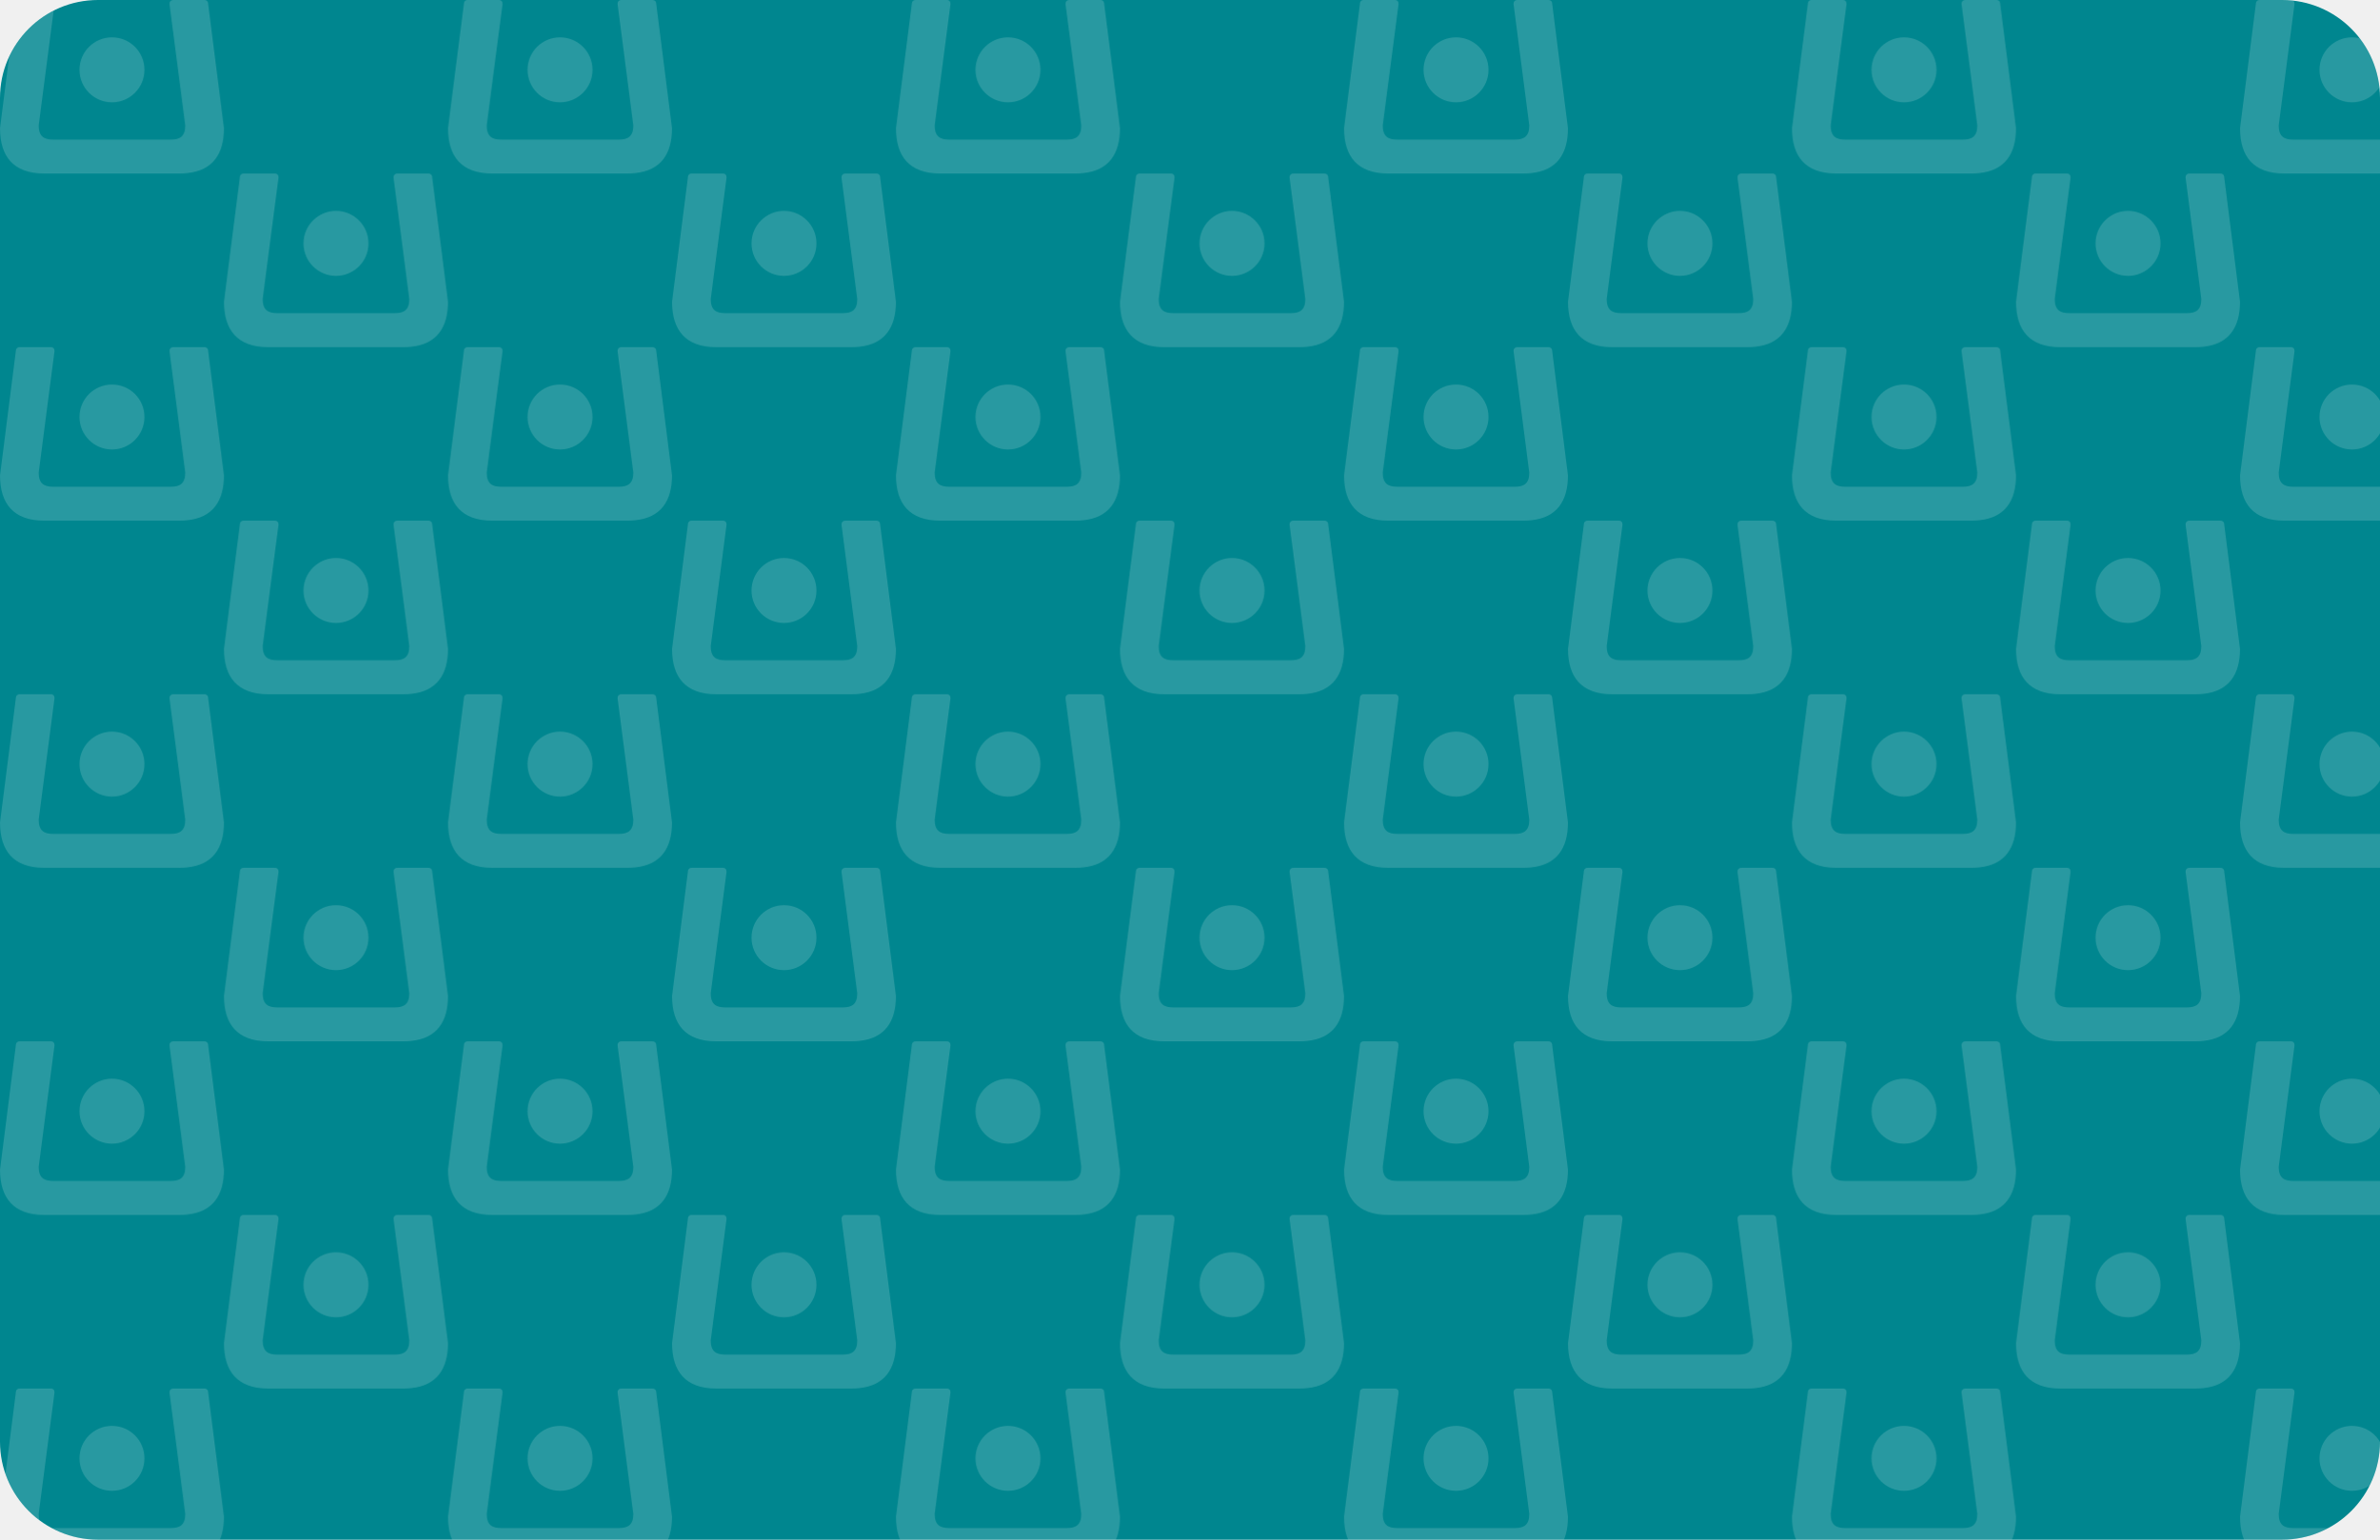
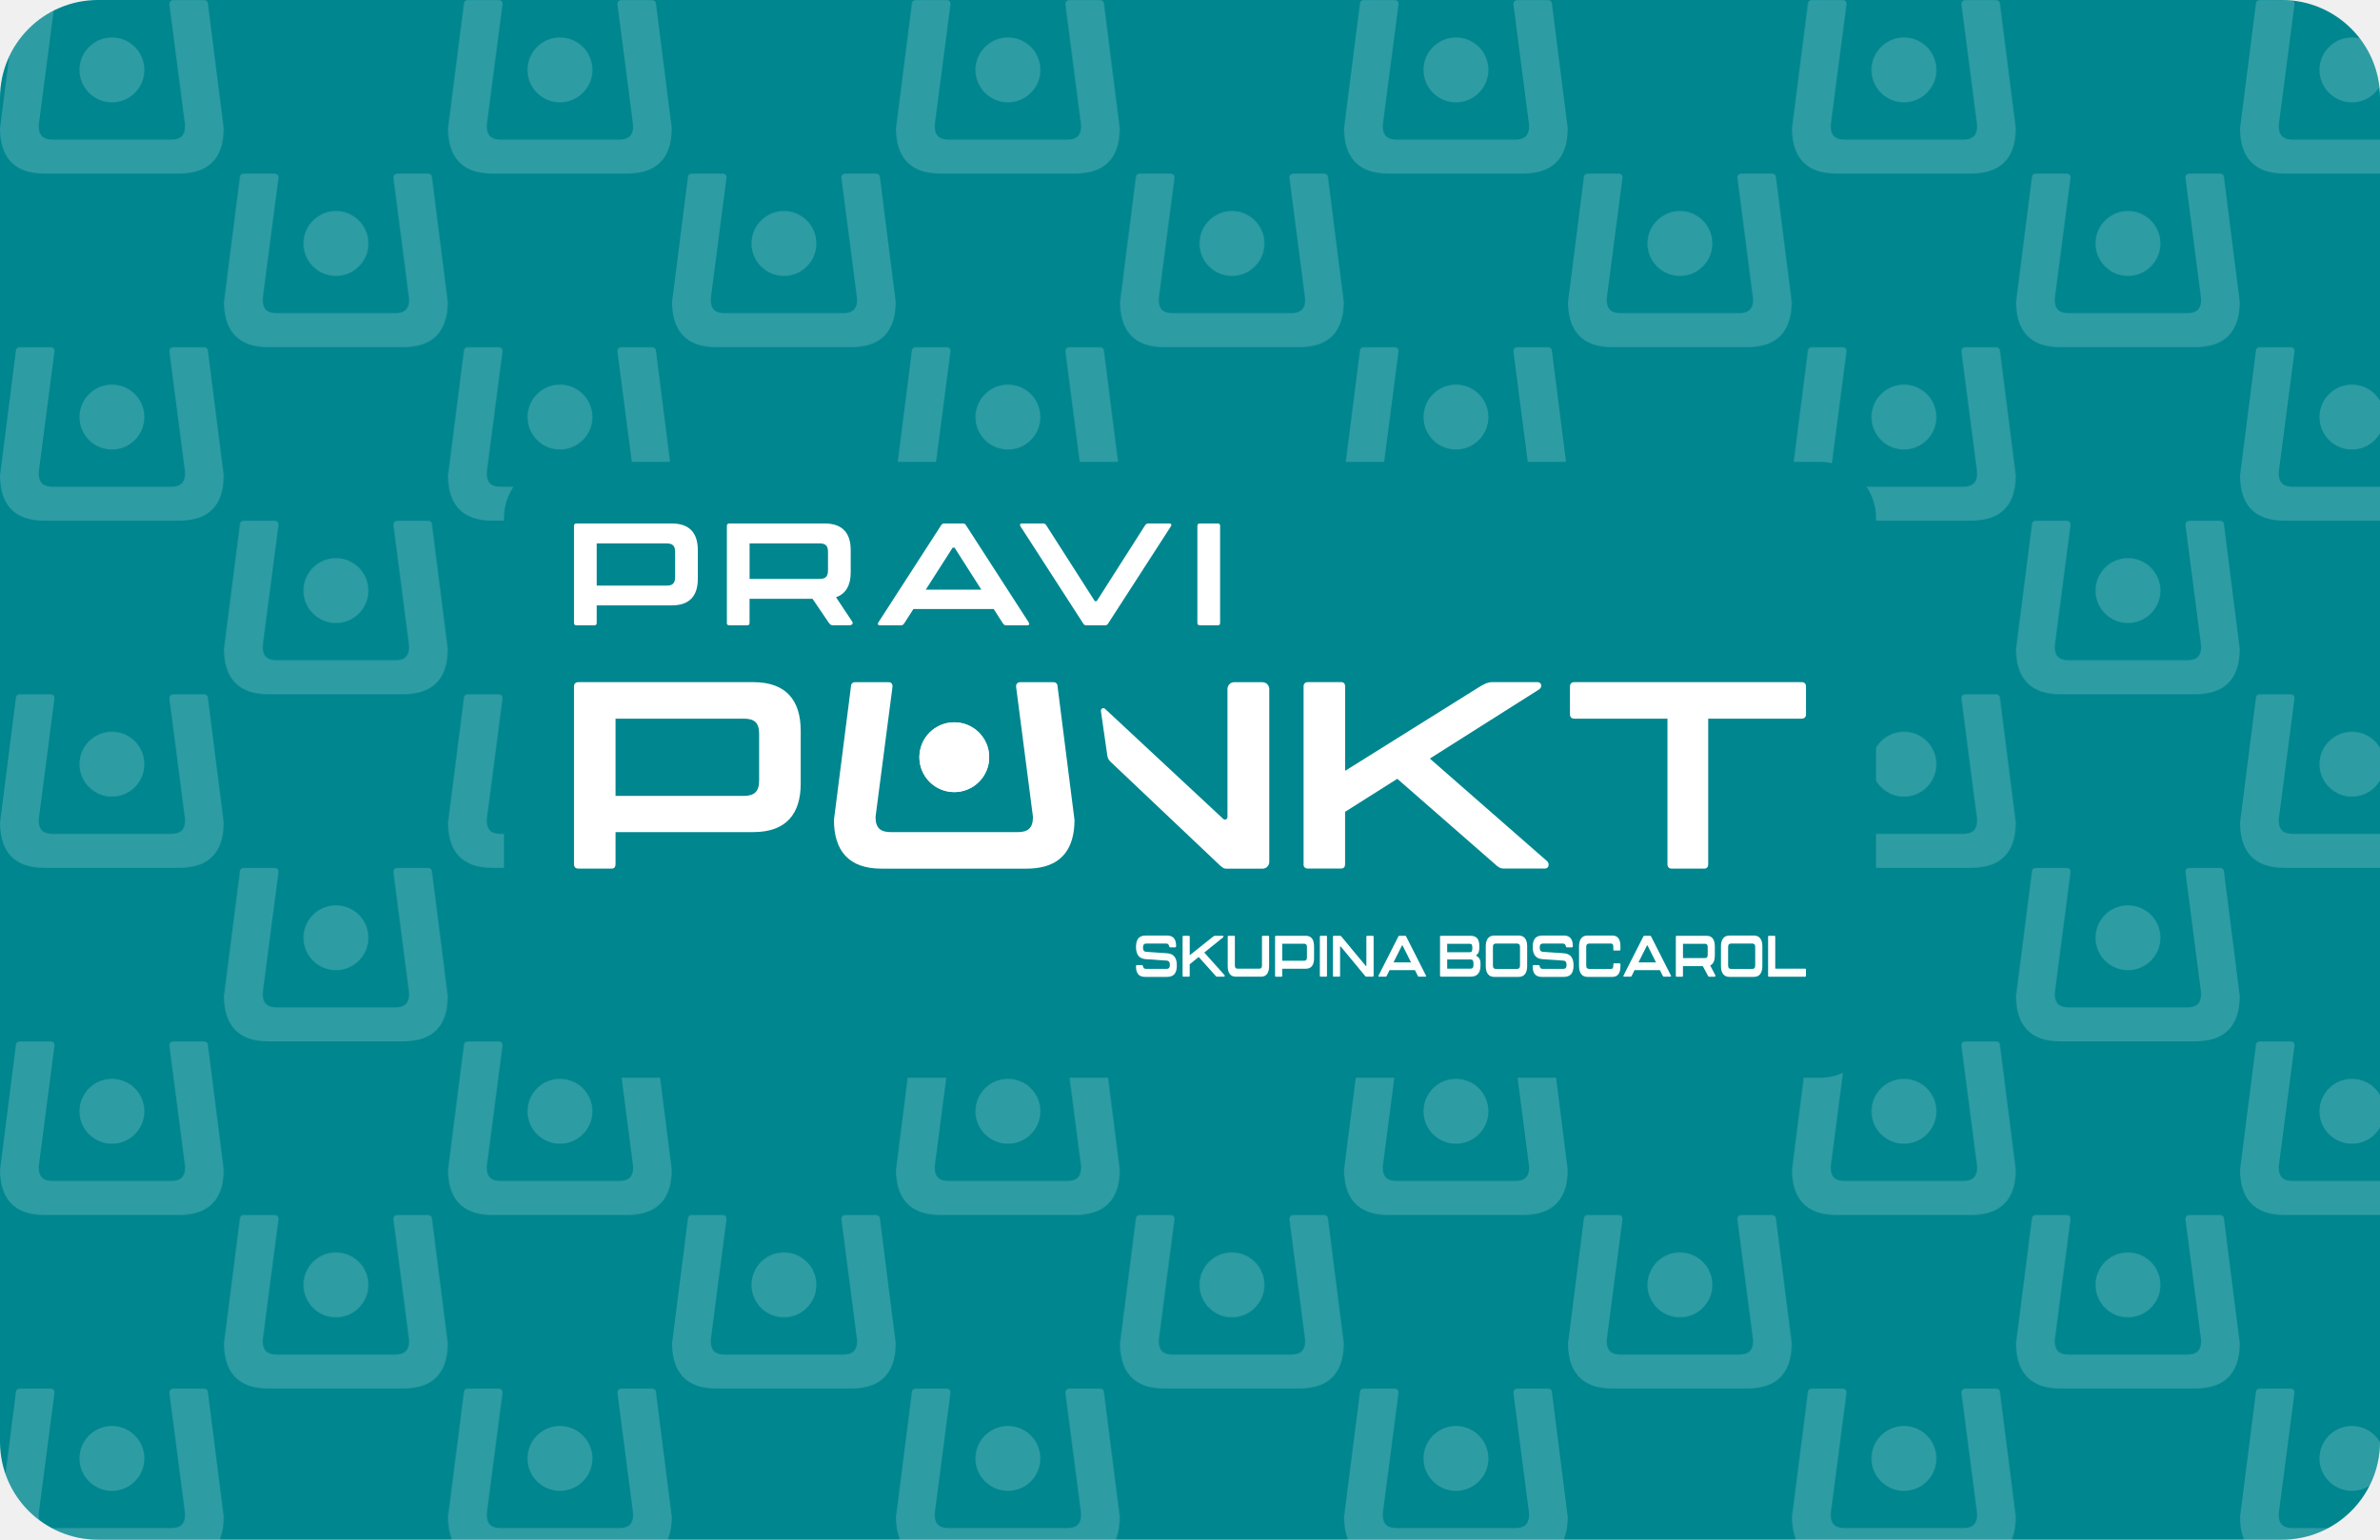
<svg xmlns="http://www.w3.org/2000/svg" xmlns:xlink="http://www.w3.org/1999/xlink" width="85mm" height="55mm" viewBox="0 0 85 55">
  <defs>
-     <symbol id="wm" viewBox="150 550.29 900 136.22" preserveAspectRatio="xMidYMid meet">
-       <path d="M 180.35 576.95 L 180.35 633.39 L 273.96 633.39 C 281.55 633.39 285.25 630.47 285.25 622.10 L 285.25 588.04 C 285.25 579.67 281.55 576.95 273.96 576.95 Z M 150 683.40 L 150 553.40 C 150 551.46 151.16 550.29 153.11 550.29 L 280.97 550.29 C 305.10 550.29 315.61 563.71 315.61 585.90 L 315.61 624.43 C 315.61 646.42 305.10 659.85 280.97 659.85 L 180.35 659.85 L 180.35 683.40 C 180.35 685.35 179.38 686.51 177.44 686.51 L 153.11 686.51 C 151.16 686.51 150 685.35 150 683.40 " />
-       <path d="M 500.18 550.29 L 476.05 550.29 C 474.11 550.29 472.94 551.46 472.94 553.40 L 485.30 648.76 C 485.30 657.13 481.41 659.85 474.01 659.85 L 381.58 659.85 C 374.18 659.85 370.29 657.13 370.29 648.76 L 382.71 553.40 C 382.71 551.46 381.73 550.29 379.79 550.29 L 355.46 550.29 C 353.51 550.29 352.35 551.46 352.35 553.40 L 339.93 650.90 C 339.93 673.08 350.44 686.51 374.57 686.51 L 481.02 686.51 C 483.10 686.51 485.04 686.38 486.92 686.18 C 506.85 684.10 515.66 671.17 515.66 650.90 L 503.30 553.40 C 503.30 551.46 502.13 550.29 500.18 550.29 " />
-       <path d="M 653 550.29 L 632.30 550.29 C 629.58 550.29 627.37 552.5 627.37 555.21 L 627.37 648.89 C 627.37 649.89 626.56 650.71 625.56 650.71 C 625.10 650.71 624.66 650.53 624.32 650.22 L 537.93 569.74 C 536.68 568.57 534.65 569.63 534.90 571.33 L 539.62 604.07 C 539.85 605.67 540.62 607.15 541.79 608.26 L 621.87 684.12 C 621.90 684.16 621.94 684.20 621.99 684.23 C 623.69 685.57 624.48 686.51 626.40 686.51 L 653 686.51 C 655.72 686.51 657.92 684.31 657.92 681.58 L 657.92 555.21 C 657.92 552.49 655.72 550.29 653 550.29 " />
-       <path d="M 682.97 683.40 L 682.97 553.40 C 682.97 551.46 684.14 550.29 686.08 550.29 L 710.41 550.29 C 712.35 550.29 713.33 551.46 713.33 553.40 L 713.33 615.09 L 811.02 553.98 C 813.94 552.23 817.05 550.29 820.75 550.29 L 854.03 550.29 C 856.56 550.29 857.92 553.79 854.81 555.74 L 775.21 606.14 L 861.03 681.26 C 862.59 682.82 862.40 686.51 859.28 686.51 L 829.51 686.51 C 826.40 686.51 825.03 685.35 822.70 683.21 L 751.47 620.93 L 713.33 645.06 L 713.33 683.40 C 713.33 685.35 712.35 686.51 710.41 686.51 L 686.08 686.51 C 684.14 686.51 682.97 685.35 682.97 683.40 " />
-       <path d="M 948.80 683.40 L 948.80 576.95 L 880.68 576.95 C 878.74 576.95 877.57 575.78 877.57 573.83 L 877.57 553.40 C 877.57 551.46 878.74 550.29 880.68 550.29 L 1046.88 550.29 C 1048.83 550.29 1050 551.46 1050 553.40 L 1050 573.83 C 1050 575.78 1048.83 576.95 1046.88 576.95 L 978.57 576.95 L 978.57 683.40 C 978.57 685.35 977.60 686.51 975.66 686.51 L 951.91 686.51 C 949.96 686.51 948.80 685.35 948.80 683.40 " />
-       <path d="M 453.30 605.11 C 453.30 619.19 441.88 630.61 427.80 630.61 C 413.71 630.61 402.30 619.19 402.30 605.11 C 402.30 591.03 413.71 579.61 427.80 579.61 C 441.88 579.61 453.30 591.03 453.30 605.11 " />
+     <symbol id="lg-pos" viewBox="0 0 394.69 145.29">
+       <path d="M0,109.22v-57.01c0-.85.51-1.37,1.37-1.37h56.07c10.58,0,15.19,5.89,15.19,15.62v16.9c0,9.64-4.61,15.53-15.19,15.53H13.31v10.33c0,.85-.43,1.37-1.28,1.37H1.37c-.85,0-1.37-.51-1.37-1.37ZM13.31,62.54v24.75h41.05c3.33,0,4.95-1.28,4.95-4.95v-14.94c0-3.67-1.62-4.86-4.95-4.86H13.31Z" fill="#000" />
+       <path d="M233.73,109.22v-57.01c0-.85.51-1.37,1.37-1.37h10.67c.85,0,1.28.51,1.28,1.37v27.05l42.84-26.8c1.28-.77,2.65-1.62,4.27-1.62h14.59c1.11,0,1.71,1.54.34,2.39l-34.91,22.1,37.64,32.94c.68.68.6,2.3-.77,2.3h-13.06c-1.37,0-1.96-.51-2.99-1.45l-31.24-27.31-16.73,10.58v16.81c0,.85-.43,1.37-1.28,1.37h-10.67c-.85,0-1.37-.51-1.37-1.37Z" fill="#000" />
+       <path d="M350.31,109.22v-46.68h-29.87c-.85,0-1.37-.51-1.37-1.37v-8.96c0-.85.51-1.37,1.37-1.37h72.88c.85,0,1.37.51,1.37,1.37v8.96c0,.85-.51,1.37-1.37,1.37h-29.96v46.68c0,.85-.43,1.37-1.28,1.37h-10.41c-.85,0-1.37-.51-1.37-1.37Z" fill="#000" />
+       <path d="M220.59,50.85h-9.08c-1.19,0-2.16.97-2.16,2.16v41.08c0,.44-.36.8-.8.8h0c-.2,0-.4-.08-.54-.21l-37.88-35.29c-.55-.51-1.44-.05-1.33.7l2.07,14.36c.1.7.44,1.35.95,1.84l35.12,33.27s.04.03.05.05c.75.59,1.09,1,1.93,1h11.66c1.19,0,2.16-.97,2.16-2.16v-55.42c0-1.19-.97-2.16-2.16-2.16Z" fill="#000" />
+       <path d="M0,31.88V.75c0-.47.28-.75.75-.75h30.62c5.78,0,8.3,3.22,8.3,8.53v9.23c0,5.27-2.52,8.48-8.3,8.48H7.27v5.64c0,.47-.23.75-.7.75H.75c-.47,0-.75-.28-.75-.75ZM7.27,6.39v13.52h22.42c1.82,0,2.7-.7,2.7-2.7v-8.16c0-2-.89-2.66-2.7-2.66H7.27Z" fill="#000" />
+       <path d="M48.98,31.88V.75c0-.47.28-.75.75-.75h30.62c5.78,0,8.3,3.22,8.3,8.53v7.08c0,4.05-1.44,6.9-4.71,8.02l5.17,7.78c.47.65-.09,1.21-.89,1.21h-5.27c-.61,0-.93-.28-1.31-.79l-5.22-7.69h-20.18v7.74c0,.47-.23.75-.7.75h-5.83c-.47,0-.75-.28-.75-.75ZM56.25,6.39v11.37h22.42c1.82,0,2.7-.7,2.7-2.66v-6.06c0-2-.89-2.66-2.7-2.66h-22.42Z" fill="#000" />
+       <path d="M124.67,0c.51,0,.75.28,1.03.75l19.95,30.9c.42.61.09.98-.37.98h-6.9c-.51,0-.79-.33-1.12-.84l-2.8-4.38h-25.73l-2.8,4.38c-.33.51-.56.84-1.12.84h-6.9c-.47,0-.79-.37-.37-.98L117.5.75c.28-.47.56-.75,1.03-.75h6.15ZM112.7,21.21h17.8l-8.58-13.47h-.61l-8.62,13.47Z" fill="#000" />
+       <path d="M163.03,31.88L143.08.98c-.42-.61-.09-.98.37-.98h6.9c.56,0,.79.33,1.12.84l15.38,24.05h.61L182.79.84c.33-.51.61-.84,1.12-.84h6.9c.47,0,.79.37.37.98l-19.95,30.9c-.28.47-.51.75-1.03.75h-6.15c-.47,0-.75-.28-1.03-.75Z" fill="#000" />
+       <path d="M199.71,31.88V.75c0-.47.28-.75.75-.75h5.83c.47,0,.7.28.7.75v31.13c0,.47-.23.75-.7.75h-5.83c-.47,0-.75-.28-.75-.75Z" fill="#000" />
+       <path d="M153.57,50.85h-10.58c-.85,0-1.37.51-1.37,1.37l5.42,41.82c0,3.67-1.71,4.86-4.95,4.86h-40.54c-3.24,0-4.95-1.19-4.95-4.86l5.45-41.82c0-.85-.43-1.37-1.28-1.37h-10.67c-.85,0-1.37.51-1.37,1.37l-5.45,42.76c0,9.73,4.61,15.62,15.19,15.62h46.68c.91,0,1.76-.06,2.59-.15,8.74-.91,12.6-6.58,12.6-15.47l-5.42-42.76c0-.85-.51-1.37-1.37-1.37Z" fill="#00868f" />
+       <circle cx="121.83" cy="74.89" r="11.18" fill="#00868f" />
+       <circle cx="121.83" cy="74.89" r="11.18" fill="#00868f" />
+       <path d="M180.04,141.92c0-.28.12-.43.37-.43h1.47c.25,0,.37.15.41.43.1.54.47.8.94.8h6.6c.69,0,1.06-.36,1.06-1.22,0-.66-.1-1.4-1.1-1.44l-6.6-.45c-2.25-.15-3.14-1.59-3.14-3.89,0-2.64,1.06-3.69,3.2-3.69h6.71c2.1,0,2.94,1.22,2.94,3.37,0,.28-.12.43-.37.43h-1.47c-.25,0-.37-.15-.41-.43-.1-.54-.47-.8-.94-.8h-6.36c-.69,0-1.06.36-1.06,1.22,0,.66.1,1.4,1.1,1.44l6.6.45c2.25.15,3.14,1.59,3.14,3.87,0,2.66-1.06,3.71-3.2,3.71h-6.95c-2.1,0-2.94-1.22-2.94-3.37Z" fill="#00868f" />
+       <path d="M194.97,144.92v-12.5c0-.19.09-.3.23-.3h1.84c.15,0,.22.11.22.3v5.93l7.37-5.88c.22-.17.46-.36.73-.36h2.51c.19,0,.29.34.06.52l-6.01,4.85,6.48,7.23c.12.15.1.51-.13.51h-2.25c-.24,0-.34-.11-.51-.32l-5.38-5.99-2.88,2.32v3.69c0,.19-.07.3-.22.3h-1.84c-.15,0-.23-.11-.23-.3Z" fill="#00868f" />
+       <path d="M209.43,141.79v-9.38c0-.19.09-.3.23-.3h1.84c.15,0,.22.11.22.3v9.17c0,.8.29,1.07.85,1.07h6.98c.56,0,.85-.26.85-1.07v-9.17c0-.19.07-.3.22-.3h1.84c.15,0,.23.11.23.3v9.38c0,2.13-.79,3.43-2.61,3.43h-8.04c-1.82,0-2.61-1.29-2.61-3.43Z" fill="#00868f" />
+       <path d="M224.6,144.92v-12.5c0-.19.09-.3.23-.3h9.65c1.82,0,2.61,1.29,2.61,3.43v3.71c0,2.12-.79,3.41-2.61,3.41h-7.59v2.27c0,.19-.07.3-.22.3h-1.84c-.15,0-.23-.11-.23-.3ZM226.89,134.68v5.43h7.07c.57,0,.85-.28.85-1.09v-3.28c0-.8-.28-1.07-.85-1.07h-7.07Z" fill="#00868f" />
+       <path d="M238.94,144.92v-12.5c0-.19.09-.3.23-.3h1.84c.15,0,.22.11.22.3v12.5c0,.19-.07.3-.22.3h-1.84c-.15,0-.23-.11-.23-.3Z" fill="#00868f" />
+       <path d="M243.14,144.92v-12.5c0-.19.09-.3.23-.3h2.14c.13,0,.21.09.32.22l7.83,9.43h.19v-9.36c0-.19.09-.3.24-.3h1.84c.15,0,.24.11.24.3v12.5c0,.19-.09.3-.24.3h-2.14c-.15,0-.21-.09-.34-.22l-7.81-9.43h-.21v9.36c0,.19-.07.3-.22.3h-1.84c-.15,0-.23-.11-.23-.3Z" fill="#00868f" />
+       <path d="M266.31,132.11c.16,0,.24.11.32.3l6.29,12.41c.13.24.03.39-.12.39h-2.17c-.16,0-.25-.13-.35-.34l-.88-1.76h-8.11l-.88,1.76c-.1.21-.18.34-.35.34h-2.17c-.15,0-.25-.15-.12-.39l6.29-12.41c.09-.19.18-.3.32-.3h1.94ZM262.54,140.63h5.61l-2.7-5.41h-.19l-2.72,5.41Z" fill="#00868f" />
+       <path d="M277.45,144.93v-12.54c0-.19.07-.28.22-.28h9.53c1.95,0,2.84,1.05,2.84,3.37v.34c0,1.2-.25,2.04-.97,2.49v.24c.91.45,1.34,1.24,1.34,2.28v.79c0,2.26-.94,3.59-3.11,3.59h-9.62c-.15,0-.22-.09-.22-.28ZM279.74,134.68v2.7h7.15c.5,0,.9-.09.9-1.16v-.39c0-1.12-.4-1.14-.88-1.14h-7.17ZM279.74,139.69v2.96h7.39c.69,0,1.03-.26,1.03-1.12v-.69c0-.82-.34-1.14-1.03-1.14h-7.39Z" fill="#00868f" />
+       <path d="M292.1,141.86v-6.4c0-2.13.91-3.43,2.73-3.43h7.8c1.82,0,2.73,1.29,2.73,3.43v6.4c0,2.13-.91,3.43-2.73,3.43h-7.8c-1.82,0-2.73-1.29-2.73-3.43ZM302.1,142.73c.57,0,.97-.26.97-1.07v-5.99c0-.8-.4-1.07-.97-1.07h-6.74c-.57,0-.97.26-.97,1.07v5.99c0,.8.4,1.07.97,1.07h6.74Z" fill="#00868f" />
+       <path d="M307.13,141.92c0-.28.12-.43.37-.43h1.47c.25,0,.37.15.41.43.1.54.47.8.94.8h6.6c.69,0,1.06-.36,1.06-1.22,0-.66-.1-1.4-1.1-1.44l-6.6-.45c-2.25-.15-3.14-1.59-3.14-3.89,0-2.64,1.06-3.69,3.2-3.69h6.71c2.1,0,2.94,1.22,2.94,3.37,0,.28-.12.43-.37.43h-1.47c-.25,0-.37-.15-.41-.43-.1-.54-.47-.8-.94-.8h-6.36c-.69,0-1.06.36-1.06,1.22,0,.66.1,1.4,1.1,1.44l6.6.45c2.25.15,3.14,1.59,3.14,3.87,0,2.66-1.06,3.71-3.2,3.71h-6.95c-2.1,0-2.94-1.22-2.94-3.37Z" fill="#00868f" />
+       <path d="M321.98,141.86v-6.4c0-2.13.91-3.43,2.73-3.43h7.93c1.82,0,2.6,1.29,2.6,3.43v1.05c0,.21-.1.32-.26.32h-1.79c-.15,0-.23-.11-.23-.32v-.84c0-.8-.24-1.07-.79-1.07h-6.92c-.57,0-.97.26-.97,1.07v5.99c0,.8.4,1.07.97,1.07h6.92c.56,0,.79-.24.79-1.12v-.34c0-.21.09-.32.25-.32h1.78c.16,0,.26.11.26.32v.54c0,2.21-.78,3.48-2.6,3.48h-7.93c-1.82,0-2.73-1.29-2.73-3.43Z" fill="#00868f" />
+       <path d="M344.79,132.11c.16,0,.24.11.32.3l6.29,12.41c.13.24.03.39-.12.39h-2.17c-.16,0-.25-.13-.35-.34l-.88-1.76h-8.11l-.88,1.76c-.1.21-.18.34-.35.34h-2.17c-.15,0-.25-.15-.12-.39l6.29-12.41c.09-.19.18-.3.32-.3h1.94ZM341.02,140.63h5.61l-2.7-5.41h-.19l-2.72,5.41Z" fill="#00868f" />
+       <path d="M352.99,144.92v-12.5c0-.19.09-.3.23-.3h9.65c1.82,0,2.61,1.29,2.61,3.43v2.85c0,1.63-.46,2.77-1.48,3.22l1.63,3.13c.15.26-.03.49-.28.49h-1.66c-.19,0-.29-.11-.41-.32l-1.65-3.09h-6.36v3.11c0,.19-.07.3-.22.3h-1.84c-.15,0-.23-.11-.23-.3ZM355.28,134.68v4.57h7.07c.57,0,.85-.28.85-1.07v-2.43c0-.8-.28-1.07-.85-1.07h-7.07Z" fill="#00868f" />
+       <path d="M367.45,141.86v-6.4c0-2.13.91-3.43,2.73-3.43h7.8c1.82,0,2.73,1.29,2.73,3.43v6.4c0,2.13-.91,3.43-2.73,3.43h-7.8c-1.82,0-2.73-1.29-2.73-3.43ZM377.45,142.73c.57,0,.97-.26.97-1.07v-5.99c0-.8-.4-1.07-.97-1.07h-6.74c-.57,0-.97.26-.97,1.07v5.99c0,.8.4,1.07.97,1.07h6.74Z" fill="#00868f" />
+       <path d="M382.55,144.92v-12.5c0-.19.09-.3.23-.3h1.84c.15,0,.22.11.22.3v10.24h9.61c.15,0,.23.11.23.3v1.97c0,.19-.09.3-.23.3h-11.66c-.15,0-.23-.11-.23-.3Z" fill="#00868f" />
    </symbol>
-     <symbol id="ic" viewBox="339.93 550.29 175.73 136.22" preserveAspectRatio="xMidYMid meet">
-       <path d="M 500.18 550.29 L 476.05 550.29 C 474.11 550.29 472.94 551.46 472.94 553.40 L 485.30 648.76 C 485.30 657.13 481.41 659.85 474.01 659.85 L 381.58 659.85 C 374.18 659.85 370.29 657.13 370.29 648.76 L 382.71 553.40 C 382.71 551.46 381.73 550.29 379.79 550.29 L 355.46 550.29 C 353.51 550.29 352.35 551.46 352.35 553.40 L 339.93 650.90 C 339.93 673.08 350.44 686.51 374.57 686.51 L 481.02 686.51 C 483.10 686.51 485.04 686.38 486.92 686.18 C 506.85 684.10 515.66 671.17 515.66 650.90 L 503.30 553.40 C 503.30 551.46 502.13 550.29 500.18 550.29 " />
-       <path d="M 453.30 605.11 C 453.30 619.19 441.88 630.61 427.80 630.61 C 413.71 630.61 402.30 619.19 402.30 605.11 C 402.30 591.03 413.71 579.61 427.80 579.61 C 441.88 579.61 453.30 591.03 453.30 605.11 " />
+     <symbol id="lg-neg" viewBox="0 0 394.69 145.29">
+       <path d="M0,109.22v-57.01c0-.85.51-1.37,1.37-1.37h56.07c10.58,0,15.19,5.89,15.19,15.62v16.9c0,9.64-4.61,15.53-15.19,15.53H13.31v10.33c0,.85-.43,1.37-1.28,1.37H1.37c-.85,0-1.37-.51-1.37-1.37ZM13.31,62.54v24.75h41.05c3.33,0,4.95-1.28,4.95-4.95v-14.94c0-3.67-1.62-4.86-4.95-4.86H13.31Z" fill="#fff" />
+       <path d="M233.73,109.22v-57.01c0-.85.51-1.37,1.37-1.37h10.67c.85,0,1.28.51,1.28,1.37v27.05l42.84-26.8c1.28-.77,2.65-1.62,4.27-1.62h14.59c1.11,0,1.71,1.54.34,2.39l-34.91,22.1,37.64,32.94c.68.68.6,2.3-.77,2.3h-13.06c-1.37,0-1.96-.51-2.99-1.45l-31.24-27.31-16.73,10.58v16.81c0,.85-.43,1.37-1.28,1.37h-10.67c-.85,0-1.37-.51-1.37-1.37Z" fill="#fff" />
+       <path d="M350.31,109.22v-46.68h-29.87c-.85,0-1.37-.51-1.37-1.37v-8.96c0-.85.51-1.37,1.37-1.37h72.88c.85,0,1.37.51,1.37,1.37v8.96c0,.85-.51,1.37-1.37,1.37h-29.96v46.68c0,.85-.43,1.37-1.28,1.37h-10.41c-.85,0-1.37-.51-1.37-1.37Z" fill="#fff" />
+       <path d="M220.59,50.85h-9.08c-1.19,0-2.16.97-2.16,2.16v41.08c0,.44-.36.8-.8.8h0c-.2,0-.4-.08-.54-.21l-37.88-35.29c-.55-.51-1.44-.05-1.33.7l2.07,14.36c.1.7.44,1.35.95,1.84l35.12,33.27s.04.03.05.05c.75.59,1.09,1,1.93,1h11.66c1.19,0,2.16-.97,2.16-2.16v-55.42c0-1.19-.97-2.16-2.16-2.16Z" fill="#fff" />
+       <path d="M0,31.88V.75c0-.47.28-.75.75-.75h30.62c5.78,0,8.3,3.22,8.3,8.53v9.23c0,5.27-2.52,8.48-8.3,8.48H7.27v5.64c0,.47-.23.75-.7.75H.75c-.47,0-.75-.28-.75-.75ZM7.27,6.39v13.52h22.42c1.82,0,2.7-.7,2.7-2.7v-8.16c0-2-.89-2.66-2.7-2.66H7.27Z" fill="#fff" />
+       <path d="M48.98,31.88V.75c0-.47.28-.75.75-.75h30.62c5.78,0,8.3,3.22,8.3,8.53v7.08c0,4.05-1.44,6.9-4.71,8.02l5.17,7.78c.47.65-.09,1.21-.89,1.21h-5.27c-.61,0-.93-.28-1.31-.79l-5.22-7.69h-20.18v7.74c0,.47-.23.75-.7.75h-5.83c-.47,0-.75-.28-.75-.75ZM56.25,6.39v11.37h22.42c1.82,0,2.7-.7,2.7-2.66v-6.06c0-2-.89-2.66-2.7-2.66h-22.42Z" fill="#fff" />
+       <path d="M124.67,0c.51,0,.75.28,1.03.75l19.95,30.9c.42.61.09.98-.37.98h-6.9c-.51,0-.79-.33-1.12-.84l-2.8-4.38h-25.73l-2.8,4.38c-.33.51-.56.84-1.12.84h-6.9c-.47,0-.79-.37-.37-.98L117.5.75c.28-.47.56-.75,1.03-.75h6.15ZM112.7,21.21h17.8l-8.58-13.47h-.61l-8.62,13.47Z" fill="#fff" />
+       <path d="M163.03,31.88L143.08.98c-.42-.61-.09-.98.37-.98h6.9c.56,0,.79.33,1.12.84l15.38,24.05h.61L182.79.84c.33-.51.61-.84,1.12-.84h6.9c.47,0,.79.37.37.98l-19.95,30.9c-.28.47-.51.75-1.03.75h-6.15c-.47,0-.75-.28-1.03-.75Z" fill="#fff" />
+       <path d="M199.71,31.88V.75c0-.47.28-.75.75-.75h5.83c.47,0,.7.28.7.75v31.13c0,.47-.23.75-.7.75h-5.83c-.47,0-.75-.28-.75-.75Z" fill="#fff" />
+       <path d="M153.57,50.85h-10.58c-.85,0-1.37.51-1.37,1.37l5.42,41.82c0,3.67-1.71,4.86-4.95,4.86h-40.54c-3.24,0-4.95-1.19-4.95-4.86l5.45-41.82c0-.85-.43-1.37-1.28-1.37h-10.67c-.85,0-1.37.51-1.37,1.37l-5.45,42.76c0,9.73,4.61,15.62,15.19,15.62h46.68c.91,0,1.76-.06,2.59-.15,8.74-.91,12.6-6.58,12.6-15.47l-5.42-42.76c0-.85-.51-1.37-1.37-1.37Z" fill="#00868f" />
+       <circle cx="121.83" cy="74.89" r="11.18" fill="#00868f" />
+       <circle cx="121.83" cy="74.89" r="11.18" fill="#00868f" />
+       <path d="M180.04,141.92c0-.28.12-.43.37-.43h1.47c.25,0,.37.15.41.43.1.54.47.8.94.8h6.6c.69,0,1.06-.36,1.06-1.22,0-.66-.1-1.4-1.1-1.44l-6.6-.45c-2.25-.15-3.14-1.59-3.14-3.89,0-2.64,1.06-3.69,3.2-3.69h6.71c2.1,0,2.94,1.22,2.94,3.37,0,.28-.12.43-.37.43h-1.47c-.25,0-.37-.15-.41-.43-.1-.54-.47-.8-.94-.8h-6.36c-.69,0-1.06.36-1.06,1.22,0,.66.1,1.4,1.1,1.44l6.6.45c2.25.15,3.14,1.59,3.14,3.87,0,2.66-1.06,3.71-3.2,3.71h-6.95c-2.1,0-2.94-1.22-2.94-3.37Z" fill="#00868f" />
+       <path d="M194.97,144.92v-12.5c0-.19.09-.3.23-.3h1.84c.15,0,.22.11.22.3v5.93l7.37-5.88c.22-.17.46-.36.73-.36h2.51c.19,0,.29.34.06.52l-6.01,4.85,6.48,7.23c.12.15.1.51-.13.51h-2.25c-.24,0-.34-.11-.51-.32l-5.38-5.99-2.88,2.32v3.69c0,.19-.07.3-.22.3h-1.84c-.15,0-.23-.11-.23-.3Z" fill="#00868f" />
+       <path d="M209.43,141.79v-9.38c0-.19.09-.3.23-.3h1.84c.15,0,.22.11.22.3v9.17c0,.8.29,1.07.85,1.07h6.98c.56,0,.85-.26.85-1.07v-9.17c0-.19.07-.3.22-.3h1.84c.15,0,.23.11.23.3v9.38c0,2.13-.79,3.43-2.61,3.43h-8.04c-1.82,0-2.61-1.29-2.61-3.43Z" fill="#00868f" />
+       <path d="M224.6,144.92v-12.5c0-.19.09-.3.23-.3h9.65c1.82,0,2.61,1.29,2.61,3.43v3.71c0,2.12-.79,3.41-2.61,3.41h-7.59v2.27c0,.19-.07.3-.22.3h-1.84c-.15,0-.23-.11-.23-.3ZM226.89,134.68v5.43h7.07c.57,0,.85-.28.85-1.09v-3.28c0-.8-.28-1.07-.85-1.07h-7.07Z" fill="#00868f" />
+       <path d="M238.94,144.92v-12.5c0-.19.09-.3.23-.3h1.84c.15,0,.22.11.22.3v12.5c0,.19-.07.3-.22.3h-1.84c-.15,0-.23-.11-.23-.3Z" fill="#00868f" />
+       <path d="M243.14,144.92v-12.5c0-.19.09-.3.23-.3h2.14c.13,0,.21.09.32.22l7.83,9.43h.19v-9.36c0-.19.09-.3.24-.3h1.84c.15,0,.24.11.24.3v12.5c0,.19-.09.3-.24.3h-2.14c-.15,0-.21-.09-.34-.22l-7.81-9.43h-.21v9.36c0,.19-.07.3-.22.3h-1.84c-.15,0-.23-.11-.23-.3Z" fill="#00868f" />
+       <path d="M266.31,132.11c.16,0,.24.11.32.3l6.29,12.41c.13.24.03.39-.12.39h-2.17c-.16,0-.25-.13-.35-.34l-.88-1.76h-8.11l-.88,1.76c-.1.21-.18.34-.35.34h-2.17c-.15,0-.25-.15-.12-.39l6.29-12.41c.09-.19.18-.3.32-.3h1.94ZM262.54,140.63h5.61l-2.7-5.41h-.19l-2.72,5.41Z" fill="#00868f" />
+       <path d="M277.45,144.93v-12.54c0-.19.07-.28.22-.28h9.53c1.95,0,2.84,1.05,2.84,3.37v.34c0,1.2-.25,2.04-.97,2.49v.24c.91.45,1.34,1.24,1.34,2.28v.79c0,2.26-.94,3.59-3.11,3.59h-9.62c-.15,0-.22-.09-.22-.28ZM279.74,134.68v2.7h7.15c.5,0,.9-.09.9-1.16v-.39c0-1.12-.4-1.14-.88-1.14h-7.17ZM279.74,139.69v2.96h7.39c.69,0,1.03-.26,1.03-1.12v-.69c0-.82-.34-1.14-1.03-1.14h-7.39Z" fill="#00868f" />
+       <path d="M292.1,141.86v-6.4c0-2.13.91-3.43,2.73-3.43h7.8c1.82,0,2.73,1.29,2.73,3.43v6.4c0,2.13-.91,3.43-2.73,3.43h-7.8c-1.82,0-2.73-1.29-2.73-3.43ZM302.1,142.73c.57,0,.97-.26.97-1.07v-5.99c0-.8-.4-1.07-.97-1.07h-6.74c-.57,0-.97.26-.97,1.07v5.99c0,.8.4,1.07.97,1.07h6.74Z" fill="#00868f" />
+       <path d="M307.13,141.92c0-.28.12-.43.37-.43h1.47c.25,0,.37.15.41.43.1.54.47.8.94.8h6.6c.69,0,1.06-.36,1.06-1.22,0-.66-.1-1.4-1.1-1.44l-6.6-.45c-2.25-.15-3.14-1.59-3.14-3.89,0-2.64,1.06-3.69,3.2-3.69h6.71c2.1,0,2.94,1.22,2.94,3.37,0,.28-.12.43-.37.43h-1.47c-.25,0-.37-.15-.41-.43-.1-.54-.47-.8-.94-.8h-6.36c-.69,0-1.06.36-1.06,1.22,0,.66.1,1.4,1.1,1.44l6.6.45c2.25.15,3.14,1.59,3.14,3.87,0,2.66-1.06,3.71-3.2,3.71h-6.95c-2.1,0-2.94-1.22-2.94-3.37Z" fill="#00868f" />
+       <path d="M321.98,141.86v-6.4c0-2.13.91-3.43,2.73-3.43h7.93c1.82,0,2.6,1.29,2.6,3.43v1.05c0,.21-.1.32-.26.32h-1.79c-.15,0-.23-.11-.23-.32v-.84c0-.8-.24-1.07-.79-1.07h-6.92c-.57,0-.97.26-.97,1.07v5.99c0,.8.4,1.07.97,1.07h6.92c.56,0,.79-.24.79-1.12v-.34c0-.21.09-.32.25-.32h1.78c.16,0,.26.11.26.32v.54c0,2.21-.78,3.48-2.6,3.48h-7.93c-1.82,0-2.73-1.29-2.73-3.43Z" fill="#00868f" />
+       <path d="M344.79,132.11c.16,0,.24.11.32.3l6.29,12.41c.13.24.03.39-.12.39h-2.17c-.16,0-.25-.13-.35-.34l-.88-1.76h-8.11l-.88,1.76c-.1.21-.18.34-.35.34h-2.17c-.15,0-.25-.15-.12-.39l6.29-12.41c.09-.19.18-.3.32-.3h1.94ZM341.02,140.63h5.61l-2.7-5.41h-.19l-2.72,5.41Z" fill="#00868f" />
+       <path d="M352.99,144.92v-12.5c0-.19.09-.3.23-.3h9.65c1.82,0,2.61,1.29,2.61,3.43v2.85c0,1.63-.46,2.77-1.48,3.22l1.63,3.13c.15.26-.03.49-.28.49h-1.66c-.19,0-.29-.11-.41-.32l-1.65-3.09h-6.36v3.11c0,.19-.07.3-.22.3h-1.84c-.15,0-.23-.11-.23-.3ZM355.28,134.68v4.57h7.07c.57,0,.85-.28.85-1.07v-2.43c0-.8-.28-1.07-.85-1.07h-7.07Z" fill="#00868f" />
+       <path d="M367.45,141.86v-6.4c0-2.13.91-3.43,2.73-3.43h7.8c1.82,0,2.73,1.29,2.73,3.43v6.4c0,2.13-.91,3.43-2.73,3.43h-7.8c-1.82,0-2.73-1.29-2.73-3.43ZM377.45,142.73c.57,0,.97-.26.97-1.07v-5.99c0-.8-.4-1.07-.97-1.07h-6.74c-.57,0-.97.26-.97,1.07v5.99c0,.8.4,1.07.97,1.07h6.74Z" fill="#00868f" />
+       <path d="M382.55,144.92v-12.5c0-.19.09-.3.23-.3h1.84c.15,0,.22.11.22.3v10.24h9.61c.15,0,.23.11.23.3v1.97c0,.19-.09.3-.23.3h-11.66c-.15,0-.23-.11-.23-.3Z" fill="#00868f" />
+     </symbol>
+     <symbol id="lg-mono" viewBox="0 0 394.69 145.29">
+       <path d="M0,109.22v-57.01c0-.85.51-1.37,1.37-1.37h56.07c10.58,0,15.19,5.89,15.19,15.62v16.9c0,9.64-4.61,15.53-15.19,15.53H13.31v10.33c0,.85-.43,1.37-1.28,1.37H1.37c-.85,0-1.37-.51-1.37-1.37ZM13.31,62.54v24.75h41.05c3.33,0,4.95-1.28,4.95-4.95v-14.94c0-3.67-1.62-4.86-4.95-4.86H13.31Z" fill="#fff" />
+       <path d="M233.73,109.22v-57.01c0-.85.51-1.37,1.37-1.37h10.67c.85,0,1.28.51,1.28,1.37v27.05l42.84-26.8c1.28-.77,2.65-1.62,4.27-1.62h14.59c1.11,0,1.71,1.54.34,2.39l-34.91,22.1,37.64,32.94c.68.68.6,2.3-.77,2.3h-13.06c-1.37,0-1.96-.51-2.99-1.45l-31.24-27.31-16.73,10.58v16.81c0,.85-.43,1.37-1.28,1.37h-10.67c-.85,0-1.37-.51-1.37-1.37Z" fill="#fff" />
+       <path d="M350.31,109.22v-46.68h-29.87c-.85,0-1.37-.51-1.37-1.37v-8.96c0-.85.51-1.37,1.37-1.37h72.88c.85,0,1.37.51,1.37,1.37v8.96c0,.85-.51,1.37-1.37,1.37h-29.96v46.68c0,.85-.43,1.37-1.28,1.37h-10.41c-.85,0-1.37-.51-1.37-1.37Z" fill="#fff" />
+       <path d="M220.59,50.85h-9.08c-1.19,0-2.16.97-2.16,2.16v41.08c0,.44-.36.8-.8.8h0c-.2,0-.4-.08-.54-.21l-37.88-35.29c-.55-.51-1.44-.05-1.33.7l2.07,14.36c.1.7.44,1.35.95,1.84l35.12,33.27s.04.03.05.05c.75.59,1.09,1,1.93,1h11.66c1.19,0,2.16-.97,2.16-2.16v-55.42c0-1.19-.97-2.16-2.16-2.16Z" fill="#fff" />
+       <path d="M0,31.88V.75c0-.47.28-.75.75-.75h30.62c5.78,0,8.3,3.22,8.3,8.53v9.23c0,5.27-2.52,8.48-8.3,8.48H7.27v5.64c0,.47-.23.75-.7.75H.75c-.47,0-.75-.28-.75-.75ZM7.27,6.39v13.52h22.42c1.82,0,2.7-.7,2.7-2.7v-8.16c0-2-.89-2.66-2.7-2.66H7.27Z" fill="#fff" />
+       <path d="M48.98,31.88V.75c0-.47.28-.75.75-.75h30.62c5.78,0,8.3,3.22,8.3,8.53v7.08c0,4.05-1.44,6.9-4.71,8.02l5.17,7.78c.47.65-.09,1.21-.89,1.21h-5.27c-.61,0-.93-.28-1.31-.79l-5.22-7.69h-20.18v7.74c0,.47-.23.75-.7.75h-5.83c-.47,0-.75-.28-.75-.75ZM56.25,6.39v11.37h22.42c1.82,0,2.7-.7,2.7-2.66v-6.06c0-2-.89-2.66-2.7-2.66h-22.42Z" fill="#fff" />
+       <path d="M124.67,0c.51,0,.75.28,1.03.75l19.95,30.9c.42.61.09.98-.37.98h-6.9c-.51,0-.79-.33-1.12-.84l-2.8-4.38h-25.73l-2.8,4.38c-.33.51-.56.84-1.12.84h-6.9c-.47,0-.79-.37-.37-.98L117.5.75c.28-.47.56-.75,1.03-.75h6.15ZM112.7,21.21h17.8l-8.58-13.47h-.61l-8.62,13.47Z" fill="#fff" />
+       <path d="M163.03,31.88L143.08.98c-.42-.61-.09-.98.37-.98h6.9c.56,0,.79.33,1.12.84l15.38,24.05h.61L182.79.84c.33-.51.61-.84,1.12-.84h6.9c.47,0,.79.37.37.98l-19.95,30.9c-.28.47-.51.75-1.03.75h-6.15c-.47,0-.75-.28-1.03-.75Z" fill="#fff" />
+       <path d="M199.71,31.88V.75c0-.47.28-.75.75-.75h5.83c.47,0,.7.28.7.75v31.13c0,.47-.23.75-.7.75h-5.83c-.47,0-.75-.28-.75-.75Z" fill="#fff" />
+       <path d="M153.57,50.85h-10.58c-.85,0-1.37.51-1.37,1.37l5.42,41.82c0,3.67-1.71,4.86-4.95,4.86h-40.54c-3.24,0-4.95-1.19-4.95-4.86l5.45-41.82c0-.85-.43-1.37-1.28-1.37h-10.67c-.85,0-1.37.51-1.37,1.37l-5.45,42.76c0,9.73,4.61,15.62,15.19,15.62h46.68c.91,0,1.76-.06,2.59-.15,8.74-.91,12.6-6.58,12.6-15.47l-5.42-42.76c0-.85-.51-1.37-1.37-1.37Z" fill="#fff" />
+       <circle cx="121.83" cy="74.89" r="11.18" fill="#fff" />
+       <circle cx="121.83" cy="74.89" r="11.18" fill="#fff" />
+       <path d="M180.04,141.92c0-.28.12-.43.37-.43h1.47c.25,0,.37.15.41.43.1.54.47.8.94.8h6.6c.69,0,1.06-.36,1.06-1.22,0-.66-.1-1.4-1.1-1.44l-6.6-.45c-2.25-.15-3.14-1.59-3.14-3.89,0-2.64,1.06-3.69,3.2-3.69h6.71c2.1,0,2.94,1.22,2.94,3.37,0,.28-.12.43-.37.43h-1.47c-.25,0-.37-.15-.41-.43-.1-.54-.47-.8-.94-.8h-6.36c-.69,0-1.06.36-1.06,1.22,0,.66.1,1.4,1.1,1.44l6.6.45c2.25.15,3.14,1.59,3.14,3.87,0,2.66-1.06,3.71-3.2,3.71h-6.95c-2.1,0-2.94-1.22-2.94-3.37Z" fill="#fff" />
+       <path d="M194.97,144.92v-12.5c0-.19.09-.3.23-.3h1.84c.15,0,.22.11.22.3v5.93l7.37-5.88c.22-.17.46-.36.73-.36h2.51c.19,0,.29.34.06.52l-6.01,4.85,6.48,7.23c.12.15.1.51-.13.51h-2.25c-.24,0-.34-.11-.51-.32l-5.38-5.99-2.88,2.32v3.69c0,.19-.07.3-.22.3h-1.84c-.15,0-.23-.11-.23-.3Z" fill="#fff" />
+       <path d="M209.43,141.79v-9.38c0-.19.09-.3.23-.3h1.84c.15,0,.22.11.22.3v9.17c0,.8.29,1.07.85,1.07h6.98c.56,0,.85-.26.85-1.07v-9.17c0-.19.07-.3.22-.3h1.84c.15,0,.23.11.23.3v9.38c0,2.13-.79,3.43-2.61,3.43h-8.04c-1.82,0-2.61-1.29-2.61-3.43Z" fill="#fff" />
+       <path d="M224.6,144.92v-12.5c0-.19.09-.3.23-.3h9.65c1.82,0,2.61,1.29,2.61,3.43v3.71c0,2.12-.79,3.41-2.61,3.41h-7.59v2.27c0,.19-.07.3-.22.3h-1.84c-.15,0-.23-.11-.23-.3ZM226.89,134.68v5.43h7.07c.57,0,.85-.28.85-1.09v-3.28c0-.8-.28-1.07-.85-1.07h-7.07Z" fill="#fff" />
+       <path d="M238.94,144.92v-12.5c0-.19.09-.3.23-.3h1.84c.15,0,.22.11.22.3v12.5c0,.19-.07.3-.22.3h-1.84c-.15,0-.23-.11-.23-.3Z" fill="#fff" />
+       <path d="M243.14,144.92v-12.5c0-.19.09-.3.23-.3h2.14c.13,0,.21.09.32.22l7.83,9.43h.19v-9.36c0-.19.09-.3.24-.3h1.84c.15,0,.24.11.24.3v12.5c0,.19-.09.3-.24.3h-2.14c-.15,0-.21-.09-.34-.22l-7.81-9.43h-.21v9.36c0,.19-.07.3-.22.3h-1.84c-.15,0-.23-.11-.23-.3Z" fill="#fff" />
+       <path d="M266.31,132.11c.16,0,.24.11.32.3l6.29,12.41c.13.24.03.39-.12.39h-2.17c-.16,0-.25-.13-.35-.34l-.88-1.76h-8.11l-.88,1.76c-.1.21-.18.34-.35.34h-2.17c-.15,0-.25-.15-.12-.39l6.29-12.41c.09-.19.18-.3.32-.3h1.94ZM262.54,140.63h5.61l-2.7-5.41h-.19l-2.72,5.41Z" fill="#fff" />
+       <path d="M277.45,144.93v-12.54c0-.19.07-.28.22-.28h9.53c1.95,0,2.84,1.05,2.84,3.37v.34c0,1.2-.25,2.04-.97,2.49v.24c.91.45,1.34,1.24,1.34,2.28v.79c0,2.26-.94,3.59-3.11,3.59h-9.62c-.15,0-.22-.09-.22-.28ZM279.74,134.68v2.7h7.15c.5,0,.9-.09.9-1.16v-.39c0-1.12-.4-1.14-.88-1.14h-7.17ZM279.74,139.69v2.96h7.39c.69,0,1.03-.26,1.03-1.12v-.69c0-.82-.34-1.14-1.03-1.14h-7.39Z" fill="#fff" />
+       <path d="M292.1,141.86v-6.4c0-2.13.91-3.43,2.73-3.43h7.8c1.82,0,2.73,1.29,2.73,3.43v6.4c0,2.13-.91,3.43-2.73,3.43h-7.8c-1.82,0-2.73-1.29-2.73-3.43ZM302.1,142.73c.57,0,.97-.26.97-1.07v-5.99c0-.8-.4-1.07-.97-1.07h-6.74c-.57,0-.97.26-.97,1.07v5.99c0,.8.4,1.07.97,1.07h6.74Z" fill="#fff" />
+       <path d="M307.13,141.92c0-.28.12-.43.37-.43h1.47c.25,0,.37.15.41.43.1.54.47.8.94.8h6.6c.69,0,1.06-.36,1.06-1.22,0-.66-.1-1.4-1.1-1.44l-6.6-.45c-2.25-.15-3.14-1.59-3.14-3.89,0-2.64,1.06-3.69,3.2-3.69h6.71c2.1,0,2.94,1.22,2.94,3.37,0,.28-.12.43-.37.43h-1.47c-.25,0-.37-.15-.41-.43-.1-.54-.47-.8-.94-.8h-6.36c-.69,0-1.06.36-1.06,1.22,0,.66.1,1.4,1.1,1.44l6.6.45c2.25.15,3.14,1.59,3.14,3.87,0,2.66-1.06,3.71-3.2,3.71h-6.95c-2.1,0-2.94-1.22-2.94-3.37Z" fill="#fff" />
+       <path d="M321.98,141.86v-6.4c0-2.13.91-3.43,2.73-3.43h7.93c1.82,0,2.6,1.29,2.6,3.43v1.05c0,.21-.1.32-.26.32h-1.79c-.15,0-.23-.11-.23-.32v-.84c0-.8-.24-1.07-.79-1.07h-6.92c-.57,0-.97.26-.97,1.07v5.99c0,.8.4,1.07.97,1.07h6.92c.56,0,.79-.24.79-1.12v-.34c0-.21.09-.32.25-.32h1.78c.16,0,.26.11.26.32v.54c0,2.21-.78,3.48-2.6,3.48h-7.93c-1.82,0-2.73-1.29-2.73-3.43Z" fill="#fff" />
+       <path d="M344.79,132.11c.16,0,.24.11.32.3l6.29,12.41c.13.24.03.39-.12.39h-2.17c-.16,0-.25-.13-.35-.34l-.88-1.76h-8.11l-.88,1.76c-.1.21-.18.34-.35.34h-2.17c-.15,0-.25-.15-.12-.39l6.29-12.41c.09-.19.18-.3.32-.3h1.94ZM341.02,140.63h5.61l-2.7-5.41h-.19l-2.72,5.41Z" fill="#fff" />
+       <path d="M352.99,144.92v-12.5c0-.19.09-.3.23-.3h9.65c1.82,0,2.61,1.29,2.61,3.43v2.85c0,1.63-.46,2.77-1.48,3.22l1.63,3.13c.15.26-.03.49-.28.49h-1.66c-.19,0-.29-.11-.41-.32l-1.65-3.09h-6.36v3.11c0,.19-.07.3-.22.3h-1.84c-.15,0-.23-.11-.23-.3ZM355.28,134.68v4.57h7.07c.57,0,.85-.28.85-1.07v-2.43c0-.8-.28-1.07-.85-1.07h-7.07Z" fill="#fff" />
+       <path d="M367.45,141.86v-6.4c0-2.13.91-3.43,2.73-3.43h7.8c1.82,0,2.73,1.29,2.73,3.43v6.4c0,2.13-.91,3.43-2.73,3.43h-7.8c-1.82,0-2.73-1.29-2.73-3.43ZM377.45,142.73c.57,0,.97-.26.97-1.07v-5.99c0-.8-.4-1.07-.97-1.07h-6.74c-.57,0-.97.26-.97,1.07v5.99c0,.8.4,1.07.97,1.07h6.74Z" fill="#fff" />
+       <path d="M382.55,144.92v-12.5c0-.19.09-.3.23-.3h1.84c.15,0,.22.11.22.3v10.24h9.61c.15,0,.23.11.23.3v1.97c0,.19-.09.3-.23.3h-11.66c-.15,0-.23-.11-.23-.3Z" fill="#fff" />
+     </symbol>
+     <symbol id="ic-w" viewBox="83.3 50.8 77.1 59.8">
+       <path d="M153.57,50.85h-10.58c-.85,0-1.37.51-1.37,1.37l5.42,41.82c0,3.67-1.71,4.86-4.95,4.86h-40.54c-3.24,0-4.95-1.19-4.95-4.86l5.45-41.82c0-.85-.43-1.37-1.28-1.37h-10.67c-.85,0-1.37.51-1.37,1.37l-5.45,42.76c0,9.73,4.61,15.62,15.19,15.62h46.68c.91,0,1.76-.06,2.59-.15,8.74-.91,12.6-6.58,12.6-15.47l-5.42-42.76c0-.85-.51-1.37-1.37-1.37Z" fill="#fff" />
+       <circle cx="121.83" cy="74.89" r="11.18" fill="#fff" />
+     </symbol>
+     <symbol id="ic-t" viewBox="83.3 50.8 77.1 59.8">
+       <path d="M153.57,50.85h-10.58c-.85,0-1.37.51-1.37,1.37l5.42,41.82c0,3.67-1.71,4.86-4.95,4.86h-40.54c-3.24,0-4.95-1.19-4.95-4.86l5.45-41.82c0-.85-.43-1.37-1.28-1.37h-10.67c-.85,0-1.37.51-1.37,1.37l-5.45,42.76c0,9.73,4.61,15.62,15.19,15.62h46.68c.91,0,1.76-.06,2.59-.15,8.74-.91,12.6-6.58,12.6-15.47l-5.42-42.76c0-.85-.51-1.37-1.37-1.37Z" fill="#00868f" />
+       <circle cx="121.83" cy="74.89" r="11.18" fill="#00868f" />
+     </symbol>
+     <symbol id="ic-k" viewBox="83.3 50.8 77.1 59.8">
+       <path d="M153.57,50.85h-10.58c-.85,0-1.37.51-1.37,1.37l5.42,41.82c0,3.67-1.71,4.86-4.95,4.86h-40.54c-3.24,0-4.95-1.19-4.95-4.86l5.45-41.82c0-.85-.43-1.37-1.28-1.37h-10.67c-.85,0-1.37.51-1.37,1.37l-5.45,42.76c0,9.73,4.61,15.62,15.19,15.62h46.68c.91,0,1.76-.06,2.59-.15,8.74-.91,12.6-6.58,12.6-15.47l-5.42-42.76c0-.85-.51-1.37-1.37-1.37Z" fill="#000" />
+       <circle cx="121.83" cy="74.89" r="11.18" fill="#000" />
    </symbol>
    <pattern id="patW" width="16" height="12.4" patternUnits="userSpaceOnUse">
-       <use xlink:href="#ic" x="0" y="0" width="8" height="6.2" fill="#fff" fill-opacity=".16" />
-       <use xlink:href="#ic" x="8" y="6.2" width="8" height="6.2" fill="#fff" fill-opacity=".16" />
+       <use xlink:href="#ic-w" x="0" y="0" width="8" height="6.2" opacity=".18" />
+       <use xlink:href="#ic-w" x="8" y="6.2" width="8" height="6.2" opacity=".18" />
    </pattern>
    <clipPath id="c12">
      <rect width="85" height="55" rx="3.5" />
    </clipPath>
  </defs>
  <g clip-path="url(#c12)">
-     <rect width="85" height="55" fill="#00868f" />
-     <rect width="85" height="55" fill="url(#patW)" />
+     <rect x="0" y="0" width="85" height="55" fill="#00868f" />
+     <rect x="0" y="0" width="85" height="55" fill="url(#patW)" />
+     <rect x="18" y="16.5" width="49" height="22" fill="#00868f" rx="2" />
+     <use xlink:href="#lg-mono" x="20.5" y="18.7" width="44" height="16.197" />
  </g>
</svg>
